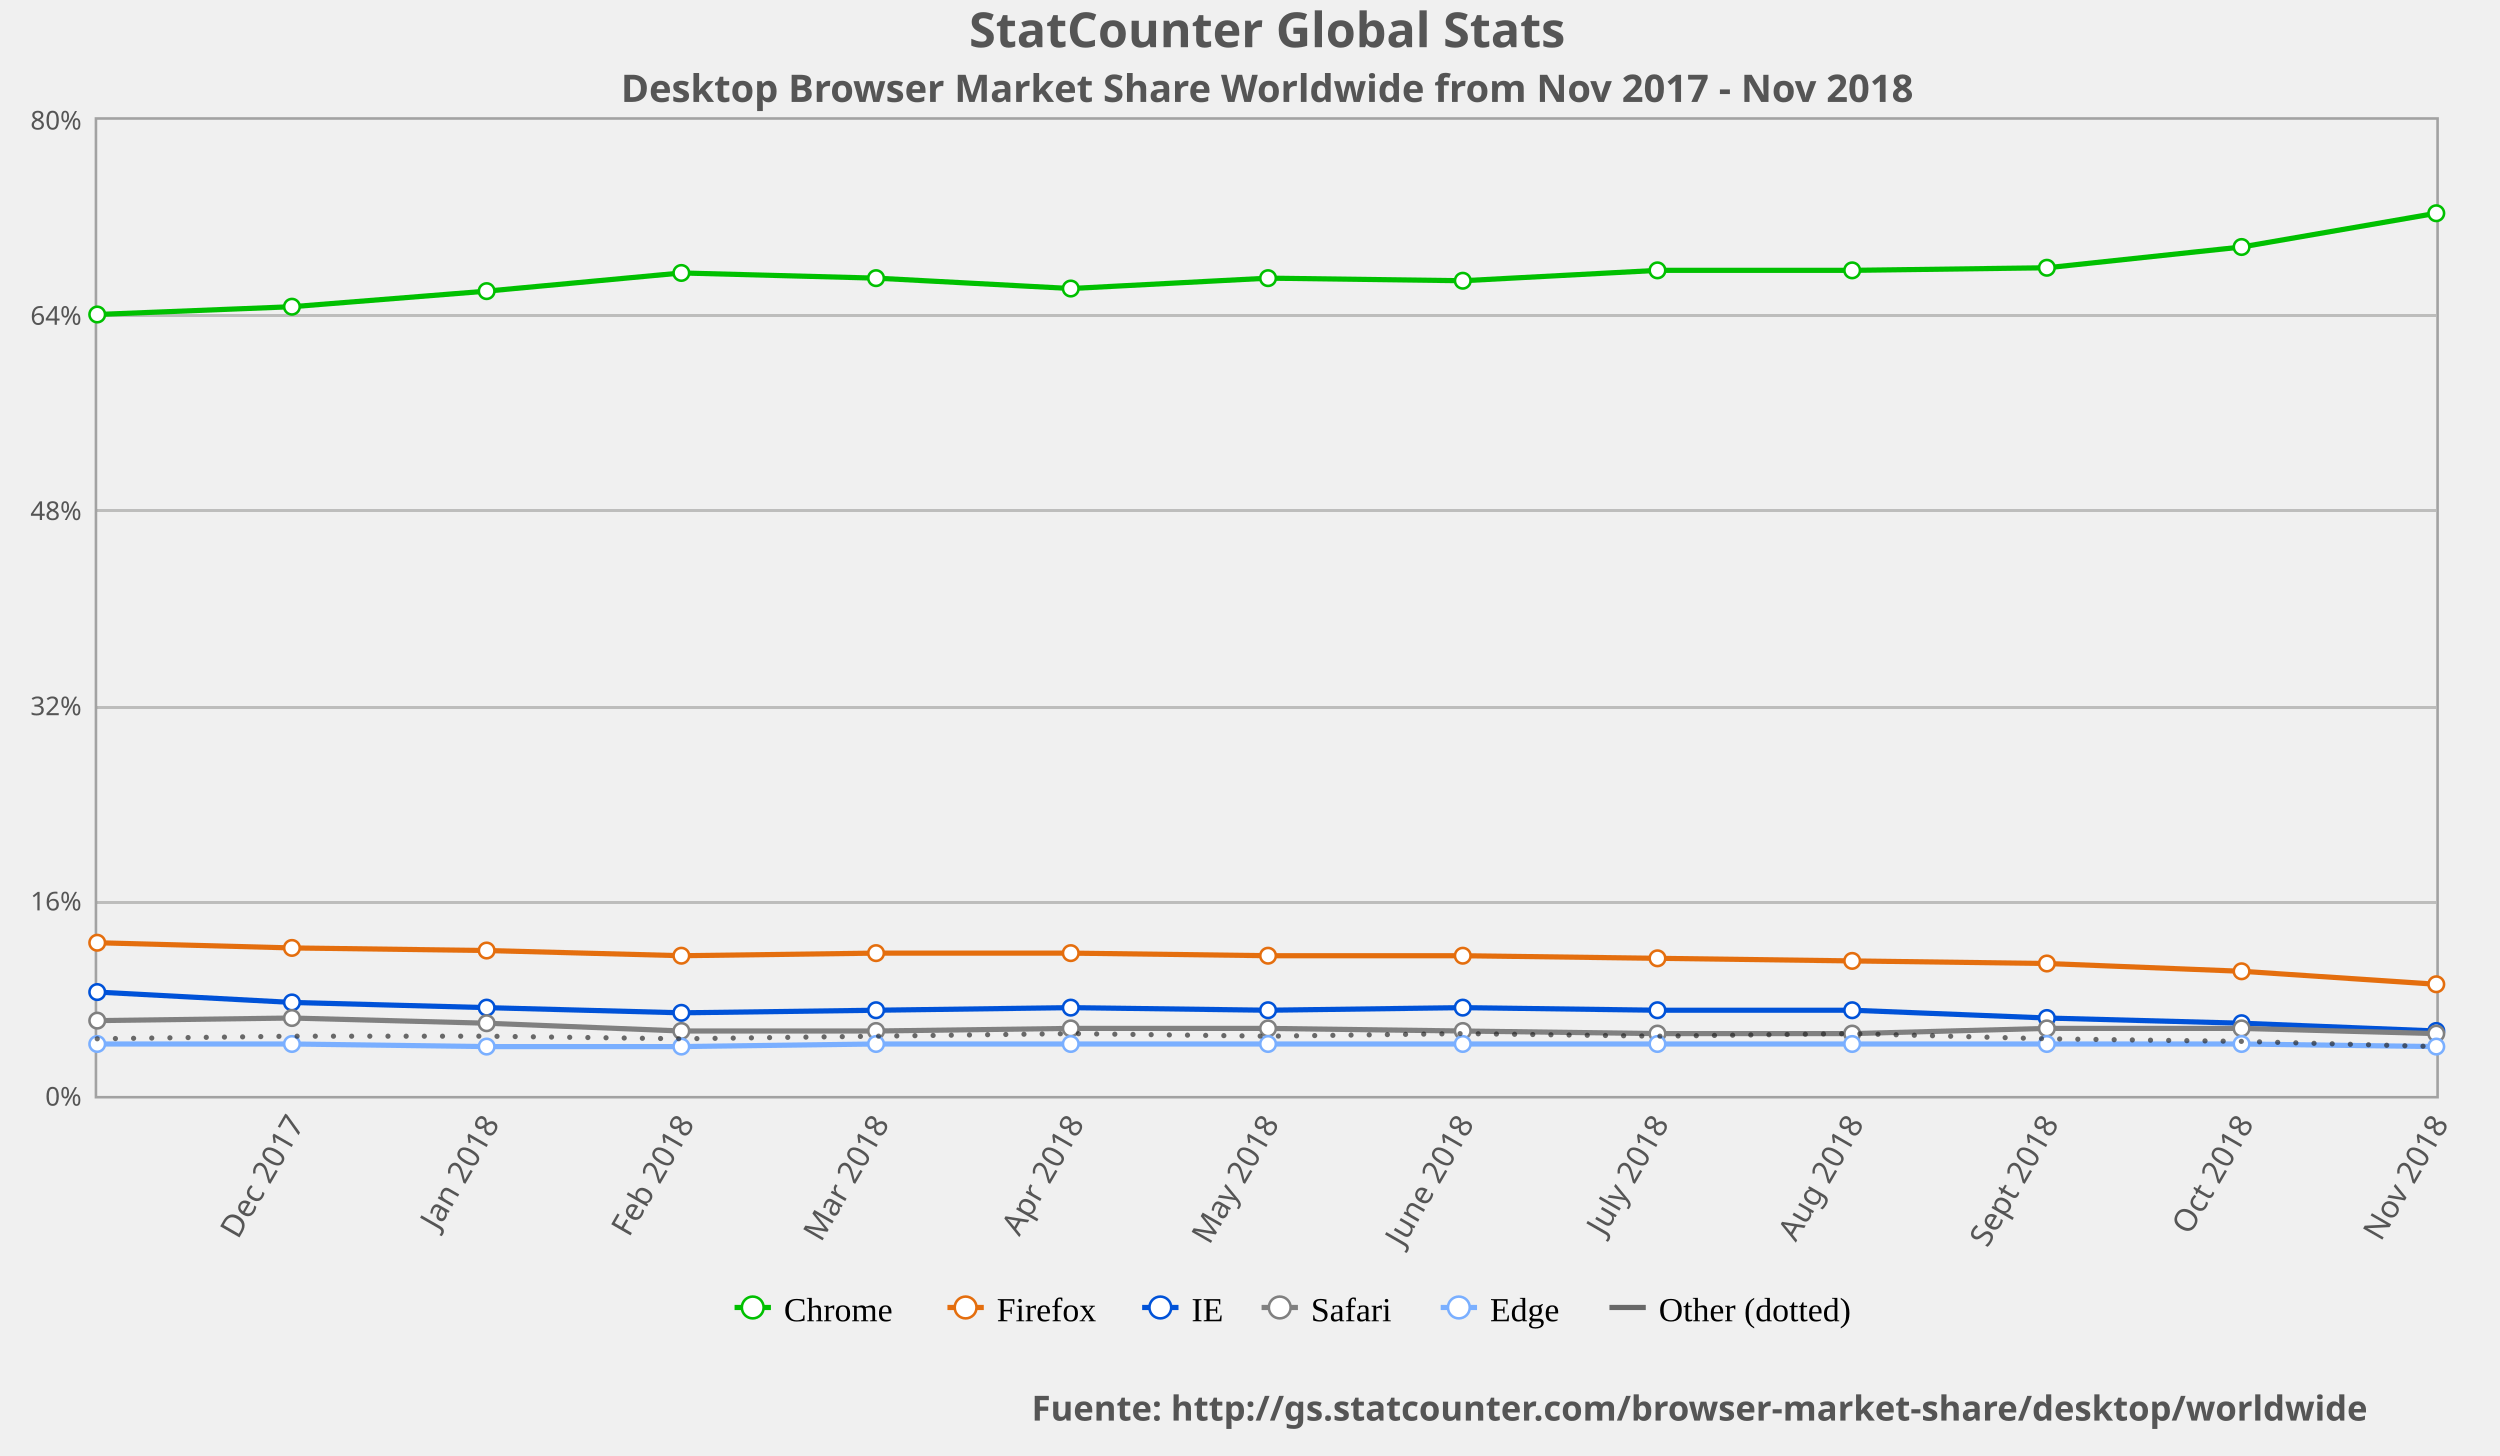
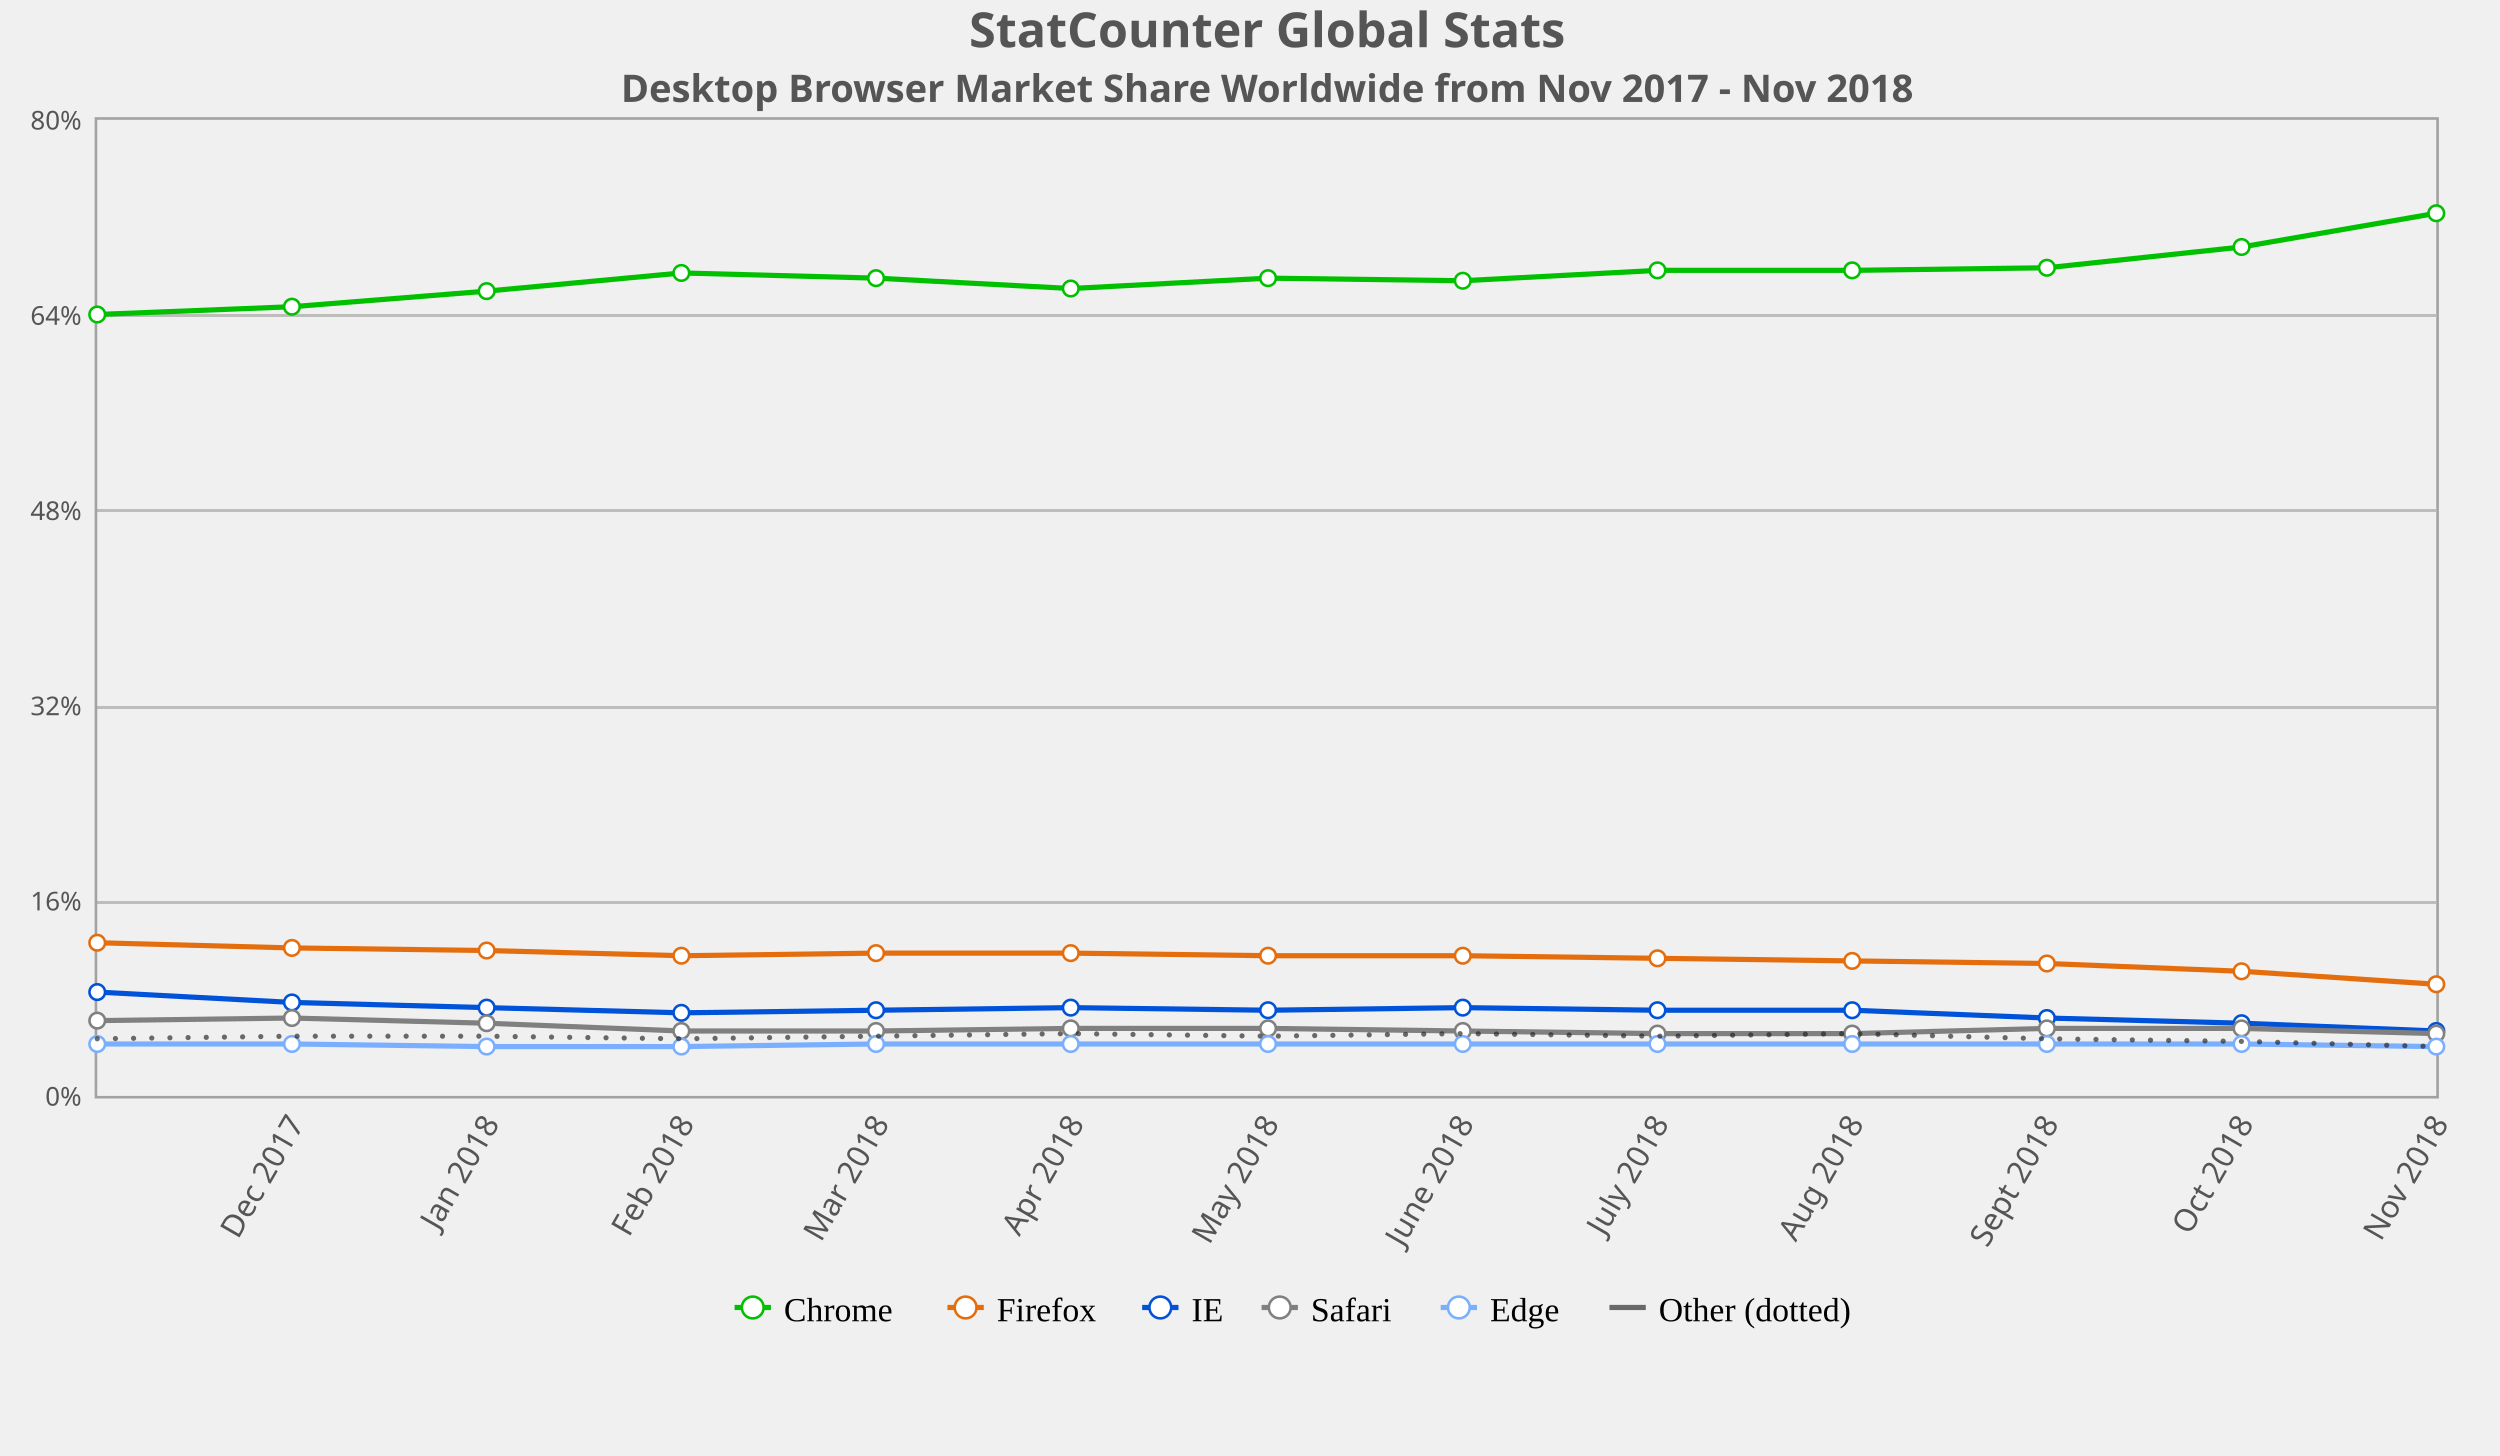
<svg xmlns="http://www.w3.org/2000/svg" style="overflow:hidden" id="raphael-paper-273" width="963" version="1.1" height="560.724">
  <defs id="defs4346">
    <clipPath id="5A9E53AF-0693-4A10-B51F-6FC122F523E7">
      <rect id="rect4343" height="500" width="963" y="0" x="0" />
    </clipPath>
  </defs>
  <rect x="7.456" y="53.268" width="963" height="500" rx="0" ry="0" style="fill:#ffffff;fill-opacity:0;stroke:none" id="rect4348" />
  <rect x="36.956" y="45.642" width="902" height="377" rx="0" ry="0" style="fill:none;stroke:#545454;stroke-width:1;stroke-linejoin:miter;stroke-opacity:0.5" id="rect4356" />
  <rect x="37.456" y="46.142" width="901" height="376" rx="0" ry="0" style="fill:#ffffff;fill-opacity:0;stroke:none;stroke-width:0" id="rect4358" />
  <path id="path4374" style="fill:none;stroke:#717170;stroke-width:1;stroke-dasharray:none;stroke-opacity:0.4;shape-rendering:crispEdges" d="M 37.456,347.642 H 938.456" />
  <path id="path4376" style="fill:none;stroke:#717170;stroke-width:1;stroke-dasharray:none;stroke-opacity:0.4;shape-rendering:crispEdges" d="M 37.456,272.642 H 938.456" />
  <path id="path4378" style="fill:none;stroke:#717170;stroke-width:1;stroke-dasharray:none;stroke-opacity:0.4;shape-rendering:crispEdges" d="M 37.456,196.642 H 938.456" />
  <path id="path4380" style="fill:none;stroke:#717170;stroke-width:1;stroke-dasharray:none;stroke-opacity:0.4;shape-rendering:crispEdges" d="M 37.456,121.642 H 938.456" />
  <text id="text4388" font-style="normal" font-weight="normal" font-size="12px" style="font-style:normal;font-weight:normal;font-size:12px;font-family:open_sanslight;text-anchor:end;fill:#555555;fill-opacity:1;stroke:none;stroke-width:1" transform="rotate(-59.99927)" y="321.025" x="-315.961" class="fusioncharts-label">
    <tspan id="tspan4386" x="-315.961" dy="-2.812" style="stroke-width:1">Dec 2017</tspan>
  </text>
  <text id="text4392" font-style="normal" font-weight="normal" font-size="12px" style="font-style:normal;font-weight:normal;font-size:12px;font-family:open_sanslight;text-anchor:end;fill:#555555;fill-opacity:1;stroke:none;stroke-width:1" transform="rotate(-59.99927)" y="386.049" x="-278.42" class="fusioncharts-label">
    <tspan id="tspan4390" x="-278.42" dy="-2.812" style="stroke-width:1">Jan 2018</tspan>
  </text>
  <text id="text4396" font-style="normal" font-weight="normal" font-size="12px" style="font-style:normal;font-weight:normal;font-size:12px;font-family:open_sanslight;text-anchor:end;fill:#555555;fill-opacity:1;stroke:none;stroke-width:1" transform="rotate(-59.99927)" y="451.074" x="-240.88" class="fusioncharts-label">
    <tspan id="tspan4394" x="-240.88" dy="-2.812" style="stroke-width:1">Feb 2018</tspan>
  </text>
  <text id="text4400" font-style="normal" font-weight="normal" font-size="12px" style="font-style:normal;font-weight:normal;font-size:12px;font-family:open_sanslight;text-anchor:end;fill:#555555;fill-opacity:1;stroke:none;stroke-width:1" transform="rotate(-59.99927)" y="516.098" x="-203.339" class="fusioncharts-label">
    <tspan id="tspan4398" x="-203.339" dy="-2.812" style="stroke-width:1">Mar 2018</tspan>
  </text>
  <text id="text4404" font-style="normal" font-weight="normal" font-size="12px" style="font-style:normal;font-weight:normal;font-size:12px;font-family:open_sanslight;text-anchor:end;fill:#555555;fill-opacity:1;stroke:none;stroke-width:1" transform="rotate(-59.99927)" y="581.123" x="-165.798" class="fusioncharts-label">
    <tspan id="tspan4402" x="-165.798" dy="-2.812" style="stroke-width:1">Apr 2018</tspan>
  </text>
  <text id="text4408" font-style="normal" font-weight="normal" font-size="12px" style="font-style:normal;font-weight:normal;font-size:12px;font-family:open_sanslight;text-anchor:end;fill:#555555;fill-opacity:1;stroke:none;stroke-width:1" transform="rotate(-59.99927)" y="646.148" x="-128.257" class="fusioncharts-label">
    <tspan id="tspan4406" x="-128.257" dy="-2.812" style="stroke-width:1">May 2018</tspan>
  </text>
  <text id="text4412" font-style="normal" font-weight="normal" font-size="12px" style="font-style:normal;font-weight:normal;font-size:12px;font-family:open_sanslight;text-anchor:end;fill:#555555;fill-opacity:1;stroke:none;stroke-width:1" transform="rotate(-59.99927)" y="711.172" x="-90.716" class="fusioncharts-label">
    <tspan id="tspan4410" x="-90.716" dy="-2.812" style="stroke-width:1">June 2018</tspan>
  </text>
  <text id="text4416" font-style="normal" font-weight="normal" font-size="12px" style="font-style:normal;font-weight:normal;font-size:12px;font-family:open_sanslight;text-anchor:end;fill:#555555;fill-opacity:1;stroke:none;stroke-width:1" transform="rotate(-59.99927)" y="776.197" x="-53.175" class="fusioncharts-label">
    <tspan id="tspan4414" x="-53.175" dy="-2.812" style="stroke-width:1">July 2018</tspan>
  </text>
  <text id="text4420" font-style="normal" font-weight="normal" font-size="12px" style="font-style:normal;font-weight:normal;font-size:12px;font-family:open_sanslight;text-anchor:end;fill:#555555;fill-opacity:1;stroke:none;stroke-width:1" transform="rotate(-59.99927)" y="841.221" x="-15.635" class="fusioncharts-label">
    <tspan id="tspan4418" x="-15.635" dy="-2.812" style="stroke-width:1">Aug 2018</tspan>
  </text>
  <text id="text4424" font-style="normal" font-weight="normal" font-size="12px" style="font-style:normal;font-weight:normal;font-size:12px;font-family:open_sanslight;text-anchor:end;fill:#555555;fill-opacity:1;stroke:none;stroke-width:1" transform="rotate(-59.99927)" y="906.246" x="21.906" class="fusioncharts-label">
    <tspan id="tspan4422" x="21.906" dy="-2.812" style="stroke-width:1">Sept 2018</tspan>
  </text>
  <text id="text4428" font-style="normal" font-weight="normal" font-size="12px" style="font-style:normal;font-weight:normal;font-size:12px;font-family:open_sanslight;text-anchor:end;fill:#555555;fill-opacity:1;stroke:none;stroke-width:1" transform="rotate(-59.99927)" y="971.27" x="59.447" class="fusioncharts-label">
    <tspan id="tspan4426" x="59.447" dy="-2.812" style="stroke-width:1">Oct 2018</tspan>
  </text>
  <text id="text4432" font-style="normal" font-weight="normal" font-size="12px" style="font-style:normal;font-weight:normal;font-size:12px;font-family:open_sanslight;text-anchor:end;fill:#555555;fill-opacity:1;stroke:none;stroke-width:1" transform="rotate(-59.99927)" y="1036.295" x="96.988" class="fusioncharts-label">
    <tspan id="tspan4430" x="96.988" dy="-2.812" style="stroke-width:1">Nov 2018</tspan>
  </text>
  <text id="text4438" font-style="undefined" font-weight="undefined" font-size="10px" style="font-size:10px;font-family:Verdana, sans;text-anchor:end;fill:#555555;stroke:none" y="422.142" x="31.456" class="fusioncharts-label">
    <tspan id="tspan4436" x="31.456" dy="3.75">0%</tspan>
  </text>
  <text id="text4442" font-style="undefined" font-weight="undefined" font-size="10px" style="font-size:10px;font-family:Verdana, sans;text-anchor:end;fill:#555555;stroke:none" y="346.942" x="31.456" class="fusioncharts-label">
    <tspan id="tspan4440" x="31.456" dy="3.753">16%</tspan>
  </text>
  <text id="text4446" font-style="undefined" font-weight="undefined" font-size="10px" style="font-size:10px;font-family:Verdana, sans;text-anchor:end;fill:#555555;stroke:none" y="271.742" x="31.456" class="fusioncharts-label">
    <tspan id="tspan4444" x="31.456" dy="3.756">32%</tspan>
  </text>
  <text id="text4450" font-style="undefined" font-weight="undefined" font-size="10px" style="font-size:10px;font-family:Verdana, sans;text-anchor:end;fill:#555555;stroke:none" y="196.542" x="31.456" class="fusioncharts-label">
    <tspan id="tspan4448" x="31.456" dy="3.759">48%</tspan>
  </text>
  <text id="text4454" font-style="undefined" font-weight="undefined" font-size="10px" style="font-size:10px;font-family:Verdana, sans;text-anchor:end;fill:#555555;stroke:none" y="121.342" x="31.456" class="fusioncharts-label">
    <tspan id="tspan4452" x="31.456" dy="3.763">64%</tspan>
  </text>
  <text id="text4458" font-style="undefined" font-weight="undefined" font-size="10px" style="font-size:10px;font-family:Verdana, sans;text-anchor:end;fill:#555555;stroke:none" y="46.142" x="31.456" class="fusioncharts-label">
    <tspan id="tspan4456" x="31.456" dy="3.75">80%</tspan>
  </text>
  <path d="m 37.456,121.142 75,-3 75,-6 75,-7 75,2 75,4 76,-4 75,1 75,-4 h 75 l 75,-1 75,-8 75,-13" style="fill:none;stroke:#00c000;stroke-width:2;stroke-linecap:round;stroke-linejoin:miter;stroke-opacity:1" id="path4478" />
  <path d="m 34.456,121.142 a 3,3 0 0 0 6,0 3,3 0 0 0 -6,0 z" style="fill:#ffffff;fill-opacity:1;stroke:#00c000;stroke-width:1;stroke-opacity:1" id="path4482" />
  <path d="m 109.456,118.142 a 3,3 0 0 0 6,0 3,3 0 0 0 -6,0 z" style="fill:#ffffff;fill-opacity:1;stroke:#00c000;stroke-width:1;stroke-opacity:1" id="path4484" />
  <path d="m 184.456,112.142 a 3,3 0 0 0 6,0 3,3 0 0 0 -6,0 z" style="fill:#ffffff;fill-opacity:1;stroke:#00c000;stroke-width:1;stroke-opacity:1" id="path4486" />
  <path d="m 259.456,105.142 a 3,3 0 0 0 6,0 3,3 0 0 0 -6,0 z" style="fill:#ffffff;fill-opacity:1;stroke:#00c000;stroke-width:1;stroke-opacity:1" id="path4488" />
  <path d="m 334.456,107.142 a 3,3 0 0 0 6,0 3,3 0 0 0 -6,0 z" style="fill:#ffffff;fill-opacity:1;stroke:#00c000;stroke-width:1;stroke-opacity:1" id="path4490" />
  <path d="m 409.456,111.142 a 3,3 0 0 0 6,0 3,3 0 0 0 -6,0 z" style="fill:#ffffff;fill-opacity:1;stroke:#00c000;stroke-width:1;stroke-opacity:1" id="path4492" />
  <path d="m 485.456,107.142 a 3,3 0 0 0 6,0 3,3 0 0 0 -6,0 z" style="fill:#ffffff;fill-opacity:1;stroke:#00c000;stroke-width:1;stroke-opacity:1" id="path4494" />
  <path d="m 560.456,108.142 a 3,3 0 0 0 6,0 3,3 0 0 0 -6,0 z" style="fill:#ffffff;fill-opacity:1;stroke:#00c000;stroke-width:1;stroke-opacity:1" id="path4496" />
  <path d="m 635.456,104.142 a 3,3 0 0 0 6,0 3,3 0 0 0 -6,0 z" style="fill:#ffffff;fill-opacity:1;stroke:#00c000;stroke-width:1;stroke-opacity:1" id="path4498" />
  <path d="m 710.456,104.142 a 3,3 0 0 0 6,0 3,3 0 0 0 -6,0 z" style="fill:#ffffff;fill-opacity:1;stroke:#00c000;stroke-width:1;stroke-opacity:1" id="path4500" />
  <path d="m 785.456,103.142 a 3,3 0 0 0 6,0 3,3 0 0 0 -6,0 z" style="fill:#ffffff;fill-opacity:1;stroke:#00c000;stroke-width:1;stroke-opacity:1" id="path4502" />
  <path d="m 860.456,95.142 a 3,3 0 0 0 6,0 3,3 0 0 0 -6,0 z" style="fill:#ffffff;fill-opacity:1;stroke:#00c000;stroke-width:1;stroke-opacity:1" id="path4504" />
  <path d="m 935.456,82.142 a 3,3 0 0 0 6,0 3,3 0 0 0 -6,0 z" style="fill:#ffffff;fill-opacity:1;stroke:#00c000;stroke-width:1;stroke-opacity:1" id="path4506" />
  <path d="m 37.456,363.142 75,2 75,1 75,2 75,-1 h 75 l 76,1 h 75 l 75,1 75,1 75,1 75,3 75,5" style="fill:none;stroke:#e46e0e;stroke-width:2;stroke-linecap:round;stroke-linejoin:miter;stroke-opacity:1" id="path4520" />
  <path d="m 34.456,363.142 a 3,3 0 0 0 6,0 3,3 0 0 0 -6,0 z" style="fill:#ffffff;fill-opacity:1;stroke:#e46e0e;stroke-width:1;stroke-opacity:1" id="path4524" />
  <path d="m 109.456,365.142 a 3,3 0 0 0 6,0 3,3 0 0 0 -6,0 z" style="fill:#ffffff;fill-opacity:1;stroke:#e46e0e;stroke-width:1;stroke-opacity:1" id="path4526" />
  <path d="m 184.456,366.142 a 3,3 0 0 0 6,0 3,3 0 0 0 -6,0 z" style="fill:#ffffff;fill-opacity:1;stroke:#e46e0e;stroke-width:1;stroke-opacity:1" id="path4528" />
  <path d="m 259.456,368.142 a 3,3 0 0 0 6,0 3,3 0 0 0 -6,0 z" style="fill:#ffffff;fill-opacity:1;stroke:#e46e0e;stroke-width:1;stroke-opacity:1" id="path4530" />
  <path d="m 334.456,367.142 a 3,3 0 0 0 6,0 3,3 0 0 0 -6,0 z" style="fill:#ffffff;fill-opacity:1;stroke:#e46e0e;stroke-width:1;stroke-opacity:1" id="path4532" />
  <path d="m 409.456,367.142 a 3,3 0 0 0 6,0 3,3 0 0 0 -6,0 z" style="fill:#ffffff;fill-opacity:1;stroke:#e46e0e;stroke-width:1;stroke-opacity:1" id="path4534" />
  <path d="m 485.456,368.142 a 3,3 0 0 0 6,0 3,3 0 0 0 -6,0 z" style="fill:#ffffff;fill-opacity:1;stroke:#e46e0e;stroke-width:1;stroke-opacity:1" id="path4536" />
  <path d="m 560.456,368.142 a 3,3 0 0 0 6,0 3,3 0 0 0 -6,0 z" style="fill:#ffffff;fill-opacity:1;stroke:#e46e0e;stroke-width:1;stroke-opacity:1" id="path4538" />
  <path d="m 635.456,369.142 a 3,3 0 0 0 6,0 3,3 0 0 0 -6,0 z" style="fill:#ffffff;fill-opacity:1;stroke:#e46e0e;stroke-width:1;stroke-opacity:1" id="path4540" />
  <path d="m 710.456,370.142 a 3,3 0 0 0 6,0 3,3 0 0 0 -6,0 z" style="fill:#ffffff;fill-opacity:1;stroke:#e46e0e;stroke-width:1;stroke-opacity:1" id="path4542" />
  <path d="m 785.456,371.142 a 3,3 0 0 0 6,0 3,3 0 0 0 -6,0 z" style="fill:#ffffff;fill-opacity:1;stroke:#e46e0e;stroke-width:1;stroke-opacity:1" id="path4544" />
  <path d="m 860.456,374.142 a 3,3 0 0 0 6,0 3,3 0 0 0 -6,0 z" style="fill:#ffffff;fill-opacity:1;stroke:#e46e0e;stroke-width:1;stroke-opacity:1" id="path4546" />
  <path d="m 935.456,379.142 a 3,3 0 0 0 6,0 3,3 0 0 0 -6,0 z" style="fill:#ffffff;fill-opacity:1;stroke:#e46e0e;stroke-width:1;stroke-opacity:1" id="path4548" />
  <path d="m 37.456,382.142 75,4 75,2 75,2 75,-1 75,-1 76,1 75,-1 75,1 h 75 l 75,3 75,2 75,3" style="fill:none;stroke:#0052d8;stroke-width:2;stroke-linecap:round;stroke-linejoin:miter;stroke-opacity:1" id="path4562" />
  <path d="m 34.456,382.142 a 3,3 0 0 0 6,0 3,3 0 0 0 -6,0 z" style="fill:#ffffff;fill-opacity:1;stroke:#0052d8;stroke-width:1;stroke-opacity:1" id="path4566" />
  <path d="m 109.456,386.142 a 3,3 0 0 0 6,0 3,3 0 0 0 -6,0 z" style="fill:#ffffff;fill-opacity:1;stroke:#0052d8;stroke-width:1;stroke-opacity:1" id="path4568" />
  <path d="m 184.456,388.142 a 3,3 0 0 0 6,0 3,3 0 0 0 -6,0 z" style="fill:#ffffff;fill-opacity:1;stroke:#0052d8;stroke-width:1;stroke-opacity:1" id="path4570" />
  <path d="m 259.456,390.142 a 3,3 0 0 0 6,0 3,3 0 0 0 -6,0 z" style="fill:#ffffff;fill-opacity:1;stroke:#0052d8;stroke-width:1;stroke-opacity:1" id="path4572" />
  <path d="m 334.456,389.142 a 3,3 0 0 0 6,0 3,3 0 0 0 -6,0 z" style="fill:#ffffff;fill-opacity:1;stroke:#0052d8;stroke-width:1;stroke-opacity:1" id="path4574" />
  <path d="m 409.456,388.142 a 3,3 0 0 0 6,0 3,3 0 0 0 -6,0 z" style="fill:#ffffff;fill-opacity:1;stroke:#0052d8;stroke-width:1;stroke-opacity:1" id="path4576" />
  <path d="m 485.456,389.142 a 3,3 0 0 0 6,0 3,3 0 0 0 -6,0 z" style="fill:#ffffff;fill-opacity:1;stroke:#0052d8;stroke-width:1;stroke-opacity:1" id="path4578" />
  <path d="m 560.456,388.142 a 3,3 0 0 0 6,0 3,3 0 0 0 -6,0 z" style="fill:#ffffff;fill-opacity:1;stroke:#0052d8;stroke-width:1;stroke-opacity:1" id="path4580" />
  <path d="m 635.456,389.142 a 3,3 0 0 0 6,0 3,3 0 0 0 -6,0 z" style="fill:#ffffff;fill-opacity:1;stroke:#0052d8;stroke-width:1;stroke-opacity:1" id="path4582" />
  <path d="m 710.456,389.142 a 3,3 0 0 0 6,0 3,3 0 0 0 -6,0 z" style="fill:#ffffff;fill-opacity:1;stroke:#0052d8;stroke-width:1;stroke-opacity:1" id="path4584" />
  <path d="m 785.456,392.142 a 3,3 0 0 0 6,0 3,3 0 0 0 -6,0 z" style="fill:#ffffff;fill-opacity:1;stroke:#0052d8;stroke-width:1;stroke-opacity:1" id="path4586" />
  <path d="m 860.456,394.142 a 3,3 0 0 0 6,0 3,3 0 0 0 -6,0 z" style="fill:#ffffff;fill-opacity:1;stroke:#0052d8;stroke-width:1;stroke-opacity:1" id="path4588" />
  <path d="m 935.456,397.142 a 3,3 0 0 0 6,0 3,3 0 0 0 -6,0 z" style="fill:#ffffff;fill-opacity:1;stroke:#0052d8;stroke-width:1;stroke-opacity:1" id="path4590" />
  <path d="m 37.456,393.142 75,-1 75,2 75,3 h 75 l 75,-1 h 76 l 75,1 75,1 h 75 l 75,-2 h 75 l 75,2" style="fill:none;stroke:#808080;stroke-width:2;stroke-linecap:round;stroke-linejoin:miter;stroke-opacity:1" id="path4604" />
  <path d="m 34.456,393.142 a 3,3 0 0 0 6,0 3,3 0 0 0 -6,0 z" style="fill:#ffffff;fill-opacity:1;stroke:#808080;stroke-width:1;stroke-opacity:1" id="path4608" />
  <path d="m 109.456,392.142 a 3,3 0 0 0 6,0 3,3 0 0 0 -6,0 z" style="fill:#ffffff;fill-opacity:1;stroke:#808080;stroke-width:1;stroke-opacity:1" id="path4610" />
  <path d="m 184.456,394.142 a 3,3 0 0 0 6,0 3,3 0 0 0 -6,0 z" style="fill:#ffffff;fill-opacity:1;stroke:#808080;stroke-width:1;stroke-opacity:1" id="path4612" />
  <path d="m 259.456,397.142 a 3,3 0 0 0 6,0 3,3 0 0 0 -6,0 z" style="fill:#ffffff;fill-opacity:1;stroke:#808080;stroke-width:1;stroke-opacity:1" id="path4614" />
  <path d="m 334.456,397.142 a 3,3 0 0 0 6,0 3,3 0 0 0 -6,0 z" style="fill:#ffffff;fill-opacity:1;stroke:#808080;stroke-width:1;stroke-opacity:1" id="path4616" />
  <path d="m 409.456,396.142 a 3,3 0 0 0 6,0 3,3 0 0 0 -6,0 z" style="fill:#ffffff;fill-opacity:1;stroke:#808080;stroke-width:1;stroke-opacity:1" id="path4618" />
  <path d="m 485.456,396.142 a 3,3 0 0 0 6,0 3,3 0 0 0 -6,0 z" style="fill:#ffffff;fill-opacity:1;stroke:#808080;stroke-width:1;stroke-opacity:1" id="path4620" />
  <path d="m 560.456,397.142 a 3,3 0 0 0 6,0 3,3 0 0 0 -6,0 z" style="fill:#ffffff;fill-opacity:1;stroke:#808080;stroke-width:1;stroke-opacity:1" id="path4622" />
  <path d="m 635.456,398.142 a 3,3 0 0 0 6,0 3,3 0 0 0 -6,0 z" style="fill:#ffffff;fill-opacity:1;stroke:#808080;stroke-width:1;stroke-opacity:1" id="path4624" />
  <path d="m 710.456,398.142 a 3,3 0 0 0 6,0 3,3 0 0 0 -6,0 z" style="fill:#ffffff;fill-opacity:1;stroke:#808080;stroke-width:1;stroke-opacity:1" id="path4626" />
  <path d="m 785.456,396.142 a 3,3 0 0 0 6,0 3,3 0 0 0 -6,0 z" style="fill:#ffffff;fill-opacity:1;stroke:#808080;stroke-width:1;stroke-opacity:1" id="path4628" />
  <path d="m 860.456,396.142 a 3,3 0 0 0 6,0 3,3 0 0 0 -6,0 z" style="fill:#ffffff;fill-opacity:1;stroke:#808080;stroke-width:1;stroke-opacity:1" id="path4630" />
  <path d="m 935.456,398.142 a 3,3 0 0 0 6,0 3,3 0 0 0 -6,0 z" style="fill:#ffffff;fill-opacity:1;stroke:#808080;stroke-width:1;stroke-opacity:1" id="path4632" />
  <path d="m 37.456,402.142 h 75 l 75,1 h 75 l 75,-1 h 75 76 75 75 75 75 75 l 75,1" style="fill:none;stroke:#7aafff;stroke-width:2;stroke-linecap:round;stroke-linejoin:miter;stroke-opacity:1" id="path4646" />
  <path d="m 34.456,402.142 a 3,3 0 0 0 6,0 3,3 0 0 0 -6,0 z" style="fill:#ffffff;fill-opacity:1;stroke:#7aafff;stroke-width:1;stroke-opacity:1" id="path4650" />
  <path d="m 109.456,402.142 a 3,3 0 0 0 6,0 3,3 0 0 0 -6,0 z" style="fill:#ffffff;fill-opacity:1;stroke:#7aafff;stroke-width:1;stroke-opacity:1" id="path4652" />
  <path d="m 184.456,403.142 a 3,3 0 0 0 6,0 3,3 0 0 0 -6,0 z" style="fill:#ffffff;fill-opacity:1;stroke:#7aafff;stroke-width:1;stroke-opacity:1" id="path4654" />
  <path d="m 259.456,403.142 a 3,3 0 0 0 6,0 3,3 0 0 0 -6,0 z" style="fill:#ffffff;fill-opacity:1;stroke:#7aafff;stroke-width:1;stroke-opacity:1" id="path4656" />
  <path d="m 334.456,402.142 a 3,3 0 0 0 6,0 3,3 0 0 0 -6,0 z" style="fill:#ffffff;fill-opacity:1;stroke:#7aafff;stroke-width:1;stroke-opacity:1" id="path4658" />
  <path d="m 409.456,402.142 a 3,3 0 0 0 6,0 3,3 0 0 0 -6,0 z" style="fill:#ffffff;fill-opacity:1;stroke:#7aafff;stroke-width:1;stroke-opacity:1" id="path4660" />
  <path d="m 485.456,402.142 a 3,3 0 0 0 6,0 3,3 0 0 0 -6,0 z" style="fill:#ffffff;fill-opacity:1;stroke:#7aafff;stroke-width:1;stroke-opacity:1" id="path4662" />
  <path d="m 560.456,402.142 a 3,3 0 0 0 6,0 3,3 0 0 0 -6,0 z" style="fill:#ffffff;fill-opacity:1;stroke:#7aafff;stroke-width:1;stroke-opacity:1" id="path4664" />
  <path d="m 635.456,402.142 a 3,3 0 0 0 6,0 3,3 0 0 0 -6,0 z" style="fill:#ffffff;fill-opacity:1;stroke:#7aafff;stroke-width:1;stroke-opacity:1" id="path4666" />
  <path d="m 710.456,402.142 a 3,3 0 0 0 6,0 3,3 0 0 0 -6,0 z" style="fill:#ffffff;fill-opacity:1;stroke:#7aafff;stroke-width:1;stroke-opacity:1" id="path4668" />
  <path d="m 785.456,402.142 a 3,3 0 0 0 6,0 3,3 0 0 0 -6,0 z" style="fill:#ffffff;fill-opacity:1;stroke:#7aafff;stroke-width:1;stroke-opacity:1" id="path4670" />
  <path d="m 860.456,402.142 a 3,3 0 0 0 6,0 3,3 0 0 0 -6,0 z" style="fill:#ffffff;fill-opacity:1;stroke:#7aafff;stroke-width:1;stroke-opacity:1" id="path4672" />
  <path d="m 935.456,403.142 a 3,3 0 0 0 6,0 3,3 0 0 0 -6,0 z" style="fill:#ffffff;fill-opacity:1;stroke:#7aafff;stroke-width:1;stroke-opacity:1" id="path4674" />
  <path d="m 37.456,400.142 75,-1 h 75 l 75,1 75,-1 75,-1 76,1 75,-1 75,1 75,-1 75,2 75,1 75,2" style="fill:none;stroke:#202020;stroke-width:2;stroke-linecap:round;stroke-linejoin:miter;stroke-dasharray:0, 7;stroke-opacity:0.65" id="path4688" />
  <g transform="translate(5e-7,60.72409)" id="g4716" class="raphael-group-285-axistop">
    <g id="g4698" class="raphael-group-286-x-axis-bands" />
    <g id="g4700" class="raphael-group-292-y-axis-bands" />
    <g id="g4702" class="raphael-group-298-y-axis-bands" />
    <g id="g4704" class="raphael-group-288-x-axis-lines" />
    <g id="g4706" class="raphael-group-294-y-axis-lines" />
    <g id="g4708" class="raphael-group-300-y-axis-lines" />
    <g id="g4710" class="fusioncharts-xaxis-0-gridlabels" />
    <g id="g4712" class="fusioncharts-yaxis-0-gridlabels" />
    <g id="g4714" class="fusioncharts-yaxis-1-gridlabels" />
  </g>
  <g transform="translate(5e-7,60.72409)" id="g4718" class="fusioncharts-datalabels" />
  <g id="g829">
    <text id="text4724" style="font-size:13px;text-anchor:start;fill:#000000;stroke:none" font-size="13px" y="496.142" x="301.956" class="fusioncharts-legenditem">
      <tspan id="tspan4722" x="301.956" dy="12.797">Chrome</tspan>
    </text>
    <path id="path4726" style="fill:none;stroke:#00c000;stroke-width:2;stroke-opacity:1" d="m 282.956,503.642 h 14" />
    <circle id="circle4728" style="fill:#ffffff;fill-opacity:1;stroke:#00c000;stroke-width:1" r="4.2" cy="503.642" cx="289.956" />
  </g>
  <g id="g835">
    <text id="text4734" style="font-size:13px;text-anchor:start;fill:#000000;stroke:none" font-size="13px" y="496.142" x="383.956" class="fusioncharts-legenditem">
      <tspan id="tspan4732" x="383.956" dy="12.797">Firefox</tspan>
    </text>
    <path id="path4736" style="fill:none;stroke:#e46e0e;stroke-width:2;stroke-opacity:1" d="m 364.956,503.642 h 14" />
    <circle id="circle4738" style="fill:#ffffff;fill-opacity:1;stroke:#e46e0e;stroke-width:1" r="4.2" cy="503.642" cx="371.956" />
  </g>
  <g id="g841">
    <text id="text4744" style="font-size:13px;text-anchor:start;fill:#000000;stroke:none" font-size="13px" y="496.142" x="458.956" class="fusioncharts-legenditem">
      <tspan id="tspan4742" x="458.956" dy="12.797">IE</tspan>
    </text>
    <path id="path4746" style="fill:none;stroke:#0052d8;stroke-width:2;stroke-opacity:1" d="m 439.956,503.642 h 14" />
    <circle id="circle4748" style="fill:#ffffff;fill-opacity:1;stroke:#0052d8;stroke-width:1" r="4.2" cy="503.642" cx="446.956" />
  </g>
  <g id="g847">
    <text id="text4754" style="font-size:13px;text-anchor:start;fill:#000000;stroke:none" font-size="13px" y="496.142" x="504.956" class="fusioncharts-legenditem">
      <tspan id="tspan4752" x="504.956" dy="12.797">Safari</tspan>
    </text>
    <path id="path4756" style="fill:none;stroke:#808080;stroke-width:2;stroke-opacity:1" d="m 485.956,503.642 h 14" />
    <circle id="circle4758" style="fill:#ffffff;fill-opacity:1;stroke:#808080;stroke-width:1" r="4.2" cy="503.642" cx="492.956" />
  </g>
  <g id="g853">
    <text id="text4764" style="font-size:13px;text-anchor:start;fill:#000000;stroke:none" font-size="13px" y="496.142" x="573.956" class="fusioncharts-legenditem">
      <tspan id="tspan4762" x="573.956" dy="12.797">Edge</tspan>
    </text>
    <path id="path4766" style="fill:none;stroke:#7aafff;stroke-width:2;stroke-opacity:1" d="m 554.956,503.642 h 14" />
    <circle id="circle4768" style="fill:#ffffff;fill-opacity:1;stroke:#7aafff;stroke-width:1" r="4.2" cy="503.642" cx="561.956" />
  </g>
  <g id="g858">
    <text id="text4774" style="font-size:13px;text-anchor:start;fill:#000000;stroke:none" font-size="13px" y="496.142" x="638.956" class="fusioncharts-legenditem">
      <tspan id="tspan4772" x="638.956" dy="12.797">Other (dotted)</tspan>
    </text>
    <path id="path4776" style="fill:none;stroke:#202020;stroke-width:2;stroke-opacity:0.65" d="m 619.956,503.642 h 14" />
  </g>
  <text class="fusioncharts-caption" x="488.1" y="43.18" style="font-weight:bold;font-size:18.667px;font-family:Verdana, sans;text-anchor:middle;fill:#555555;stroke:none;-inkscape-font-specification:'Verdana, sans, Bold';font-style:normal;font-stretch:normal;font-variant:normal;text-align:center;writing-mode:lr;font-variant-ligatures:normal;font-variant-caps:normal;font-variant-numeric:normal;font-feature-settings:normal;" font-size="14px" font-weight="bold" id="text4784">
    <tspan style="-inkscape-font-specification:'Verdana, sans, Bold';font-family:Verdana, sans;font-weight:bold;font-style:normal;font-stretch:normal;font-variant:normal;font-size:18.667px;text-anchor:middle;text-align:center;writing-mode:lr;font-variant-ligatures:normal;font-variant-caps:normal;font-variant-numeric:normal;font-feature-settings:normal;" x="488.1" id="tspan4782" dy="-25">StatCounter Global Stats</tspan>
  </text>
  <text class="fusioncharts-subcaption" x="488.1" y="46.268" style="font-style:normal;font-variant:normal;font-weight:bold;font-stretch:normal;font-size:14.667px;font-family:Verdana, sans;-inkscape-font-specification:'Verdana, sans, Bold';font-variant-ligatures:normal;font-variant-caps:normal;font-variant-numeric:normal;font-feature-settings:normal;text-align:center;writing-mode:lr-tb;text-anchor:middle;fill:#555555;stroke:none" font-size="11px" font-weight="bold" id="text4788">
    <tspan style="font-style:normal;font-variant:normal;font-weight:bold;font-stretch:normal;font-size:14.667px;font-family:Verdana, sans;-inkscape-font-specification:'Verdana, sans, Bold';font-variant-ligatures:normal;font-variant-caps:normal;font-variant-numeric:normal;font-feature-settings:normal;text-align:center;writing-mode:lr-tb;text-anchor:middle" dy="-7" x="488.1" id="tspan4786">Desktop Browser Market Share Worldwide from Nov 2017 - Nov 2018</tspan>
  </text>
  <circle cx="37.456" cy="121.142" r="7.5" style="fill:#c0c0c0;fill-opacity:0;stroke:#c0c0c0;stroke-width:1;stroke-opacity:0" id="circle4792" />
  <circle cx="112.456" cy="118.142" r="7.5" style="fill:#c0c0c0;fill-opacity:0;stroke:#c0c0c0;stroke-width:1;stroke-opacity:0" id="circle4794" />
  <circle cx="187.456" cy="112.142" r="7.5" style="fill:#c0c0c0;fill-opacity:0;stroke:#c0c0c0;stroke-width:1;stroke-opacity:0" id="circle4796" />
  <circle cx="262.456" cy="105.142" r="7.5" style="fill:#c0c0c0;fill-opacity:0;stroke:#c0c0c0;stroke-width:1;stroke-opacity:0" id="circle4798" />
  <circle cx="337.456" cy="107.142" r="7.5" style="fill:#c0c0c0;fill-opacity:0;stroke:#c0c0c0;stroke-width:1;stroke-opacity:0" id="circle4800" />
  <circle cx="412.456" cy="111.142" r="7.5" style="fill:#c0c0c0;fill-opacity:0;stroke:#c0c0c0;stroke-width:1;stroke-opacity:0" id="circle4802" />
  <circle cx="488.456" cy="107.142" r="7.5" style="fill:#c0c0c0;fill-opacity:0;stroke:#c0c0c0;stroke-width:1;stroke-opacity:0" id="circle4804" />
  <circle cx="563.456" cy="108.142" r="7.5" style="fill:#c0c0c0;fill-opacity:0;stroke:#c0c0c0;stroke-width:1;stroke-opacity:0" id="circle4806" />
  <circle cx="638.456" cy="104.142" r="7.5" style="fill:#c0c0c0;fill-opacity:0;stroke:#c0c0c0;stroke-width:1;stroke-opacity:0" id="circle4808" />
  <circle cx="713.456" cy="104.142" r="7.5" style="fill:#c0c0c0;fill-opacity:0;stroke:#c0c0c0;stroke-width:1;stroke-opacity:0" id="circle4810" />
  <circle cx="788.456" cy="103.142" r="7.5" style="fill:#c0c0c0;fill-opacity:0;stroke:#c0c0c0;stroke-width:1;stroke-opacity:0" id="circle4812" />
  <circle cx="863.456" cy="95.142" r="7.5" style="fill:#c0c0c0;fill-opacity:0;stroke:#c0c0c0;stroke-width:1;stroke-opacity:0" id="circle4814" />
  <circle cx="938.456" cy="82.142" r="7.5" style="fill:#c0c0c0;fill-opacity:0;stroke:#c0c0c0;stroke-width:1;stroke-opacity:0" id="circle4816" />
  <circle cx="37.456" cy="363.142" r="7.5" style="fill:#c0c0c0;fill-opacity:0;stroke:#c0c0c0;stroke-width:1;stroke-opacity:0" id="circle4818" />
  <circle cx="112.456" cy="365.142" r="7.5" style="fill:#c0c0c0;fill-opacity:0;stroke:#c0c0c0;stroke-width:1;stroke-opacity:0" id="circle4820" />
  <circle cx="187.456" cy="366.142" r="7.5" style="fill:#c0c0c0;fill-opacity:0;stroke:#c0c0c0;stroke-width:1;stroke-opacity:0" id="circle4822" />
  <circle cx="262.456" cy="368.142" r="7.5" style="fill:#c0c0c0;fill-opacity:0;stroke:#c0c0c0;stroke-width:1;stroke-opacity:0" id="circle4824" />
  <circle cx="337.456" cy="367.142" r="7.5" style="fill:#c0c0c0;fill-opacity:0;stroke:#c0c0c0;stroke-width:1;stroke-opacity:0" id="circle4826" />
  <circle cx="412.456" cy="367.142" r="7.5" style="fill:#c0c0c0;fill-opacity:0;stroke:#c0c0c0;stroke-width:1;stroke-opacity:0" id="circle4828" />
  <circle cx="488.456" cy="368.142" r="7.5" style="fill:#c0c0c0;fill-opacity:0;stroke:#c0c0c0;stroke-width:1;stroke-opacity:0" id="circle4830" />
  <circle cx="563.456" cy="368.142" r="7.5" style="fill:#c0c0c0;fill-opacity:0;stroke:#c0c0c0;stroke-width:1;stroke-opacity:0" id="circle4832" />
  <circle cx="638.456" cy="369.142" r="7.5" style="fill:#c0c0c0;fill-opacity:0;stroke:#c0c0c0;stroke-width:1;stroke-opacity:0" id="circle4834" />
  <circle cx="713.456" cy="370.142" r="7.5" style="fill:#c0c0c0;fill-opacity:0;stroke:#c0c0c0;stroke-width:1;stroke-opacity:0" id="circle4836" />
  <circle cx="788.456" cy="371.142" r="7.5" style="fill:#c0c0c0;fill-opacity:0;stroke:#c0c0c0;stroke-width:1;stroke-opacity:0" id="circle4838" />
  <circle cx="863.456" cy="374.142" r="7.5" style="fill:#c0c0c0;fill-opacity:0;stroke:#c0c0c0;stroke-width:1;stroke-opacity:0" id="circle4840" />
  <circle cx="938.456" cy="379.142" r="7.5" style="fill:#c0c0c0;fill-opacity:0;stroke:#c0c0c0;stroke-width:1;stroke-opacity:0" id="circle4842" />
  <circle cx="37.456" cy="382.142" r="7.5" style="fill:#c0c0c0;fill-opacity:0;stroke:#c0c0c0;stroke-width:1;stroke-opacity:0" id="circle4844" />
  <circle cx="112.456" cy="386.142" r="7.5" style="fill:#c0c0c0;fill-opacity:0;stroke:#c0c0c0;stroke-width:1;stroke-opacity:0" id="circle4846" />
  <circle cx="187.456" cy="388.142" r="7.5" style="fill:#c0c0c0;fill-opacity:0;stroke:#c0c0c0;stroke-width:1;stroke-opacity:0" id="circle4848" />
  <circle cx="262.456" cy="390.142" r="7.5" style="fill:#c0c0c0;fill-opacity:0;stroke:#c0c0c0;stroke-width:1;stroke-opacity:0" id="circle4850" />
  <circle cx="337.456" cy="389.142" r="7.5" style="fill:#c0c0c0;fill-opacity:0;stroke:#c0c0c0;stroke-width:1;stroke-opacity:0" id="circle4852" />
  <circle cx="412.456" cy="388.142" r="7.5" style="fill:#c0c0c0;fill-opacity:0;stroke:#c0c0c0;stroke-width:1;stroke-opacity:0" id="circle4854" />
  <circle cx="488.456" cy="389.142" r="7.5" style="fill:#c0c0c0;fill-opacity:0;stroke:#c0c0c0;stroke-width:1;stroke-opacity:0" id="circle4856" />
  <circle cx="563.456" cy="388.142" r="7.5" style="fill:#c0c0c0;fill-opacity:0;stroke:#c0c0c0;stroke-width:1;stroke-opacity:0" id="circle4858" />
  <circle cx="638.456" cy="389.142" r="7.5" style="fill:#c0c0c0;fill-opacity:0;stroke:#c0c0c0;stroke-width:1;stroke-opacity:0" id="circle4860" />
  <circle cx="713.456" cy="389.142" r="7.5" style="fill:#c0c0c0;fill-opacity:0;stroke:#c0c0c0;stroke-width:1;stroke-opacity:0" id="circle4862" />
  <circle cx="788.456" cy="392.142" r="7.5" style="fill:#c0c0c0;fill-opacity:0;stroke:#c0c0c0;stroke-width:1;stroke-opacity:0" id="circle4864" />
  <circle cx="863.456" cy="394.142" r="7.5" style="fill:#c0c0c0;fill-opacity:0;stroke:#c0c0c0;stroke-width:1;stroke-opacity:0" id="circle4866" />
  <circle cx="938.456" cy="397.142" r="7.5" style="fill:#c0c0c0;fill-opacity:0;stroke:#c0c0c0;stroke-width:1;stroke-opacity:0" id="circle4868" />
  <circle cx="37.456" cy="393.142" r="7.5" style="fill:#c0c0c0;fill-opacity:0;stroke:#c0c0c0;stroke-width:1;stroke-opacity:0" id="circle4870" />
  <circle cx="112.456" cy="392.142" r="7.5" style="fill:#c0c0c0;fill-opacity:0;stroke:#c0c0c0;stroke-width:1;stroke-opacity:0" id="circle4872" />
  <circle cx="187.456" cy="394.142" r="7.5" style="fill:#c0c0c0;fill-opacity:0;stroke:#c0c0c0;stroke-width:1;stroke-opacity:0" id="circle4874" />
  <circle cx="262.456" cy="397.142" r="7.5" style="fill:#c0c0c0;fill-opacity:0;stroke:#c0c0c0;stroke-width:1;stroke-opacity:0" id="circle4876" />
  <circle cx="337.456" cy="397.142" r="7.5" style="fill:#c0c0c0;fill-opacity:0;stroke:#c0c0c0;stroke-width:1;stroke-opacity:0" id="circle4878" />
  <circle cx="412.456" cy="396.142" r="7.5" style="fill:#c0c0c0;fill-opacity:0;stroke:#c0c0c0;stroke-width:1;stroke-opacity:0" id="circle4880" />
  <circle cx="488.456" cy="396.142" r="7.5" style="fill:#c0c0c0;fill-opacity:0;stroke:#c0c0c0;stroke-width:1;stroke-opacity:0" id="circle4882" />
  <circle cx="563.456" cy="397.142" r="7.5" style="fill:#c0c0c0;fill-opacity:0;stroke:#c0c0c0;stroke-width:1;stroke-opacity:0" id="circle4884" />
  <circle cx="638.456" cy="398.142" r="7.5" style="fill:#c0c0c0;fill-opacity:0;stroke:#c0c0c0;stroke-width:1;stroke-opacity:0" id="circle4886" />
  <circle cx="713.456" cy="398.142" r="7.5" style="fill:#c0c0c0;fill-opacity:0;stroke:#c0c0c0;stroke-width:1;stroke-opacity:0" id="circle4888" />
  <circle cx="788.456" cy="396.142" r="7.5" style="fill:#c0c0c0;fill-opacity:0;stroke:#c0c0c0;stroke-width:1;stroke-opacity:0" id="circle4890" />
  <circle cx="863.456" cy="396.142" r="7.5" style="fill:#c0c0c0;fill-opacity:0;stroke:#c0c0c0;stroke-width:1;stroke-opacity:0" id="circle4892" />
  <circle cx="938.456" cy="398.142" r="7.5" style="fill:#c0c0c0;fill-opacity:0;stroke:#c0c0c0;stroke-width:1;stroke-opacity:0" id="circle4894" />
  <circle cx="37.456" cy="402.142" r="7.5" style="fill:#c0c0c0;fill-opacity:0;stroke:#c0c0c0;stroke-width:1;stroke-opacity:0" id="circle4896" />
  <circle cx="112.456" cy="402.142" r="7.5" style="fill:#c0c0c0;fill-opacity:0;stroke:#c0c0c0;stroke-width:1;stroke-opacity:0" id="circle4898" />
  <circle cx="187.456" cy="403.142" r="7.5" style="fill:#c0c0c0;fill-opacity:0;stroke:#c0c0c0;stroke-width:1;stroke-opacity:0" id="circle4900" />
  <circle cx="262.456" cy="403.142" r="7.5" style="fill:#c0c0c0;fill-opacity:0;stroke:#c0c0c0;stroke-width:1;stroke-opacity:0" id="circle4902" />
  <circle cx="337.456" cy="402.142" r="7.5" style="fill:#c0c0c0;fill-opacity:0;stroke:#c0c0c0;stroke-width:1;stroke-opacity:0" id="circle4904" />
  <circle cx="412.456" cy="402.142" r="7.5" style="fill:#c0c0c0;fill-opacity:0;stroke:#c0c0c0;stroke-width:1;stroke-opacity:0" id="circle4906" />
  <circle cx="488.456" cy="402.142" r="7.5" style="fill:#c0c0c0;fill-opacity:0;stroke:#c0c0c0;stroke-width:1;stroke-opacity:0" id="circle4908" />
  <circle cx="563.456" cy="402.142" r="7.5" style="fill:#c0c0c0;fill-opacity:0;stroke:#c0c0c0;stroke-width:1;stroke-opacity:0" id="circle4910" />
  <circle cx="638.456" cy="402.142" r="7.5" style="fill:#c0c0c0;fill-opacity:0;stroke:#c0c0c0;stroke-width:1;stroke-opacity:0" id="circle4912" />
  <circle cx="713.456" cy="402.142" r="7.5" style="fill:#c0c0c0;fill-opacity:0;stroke:#c0c0c0;stroke-width:1;stroke-opacity:0" id="circle4914" />
  <circle cx="788.456" cy="402.142" r="7.5" style="fill:#c0c0c0;fill-opacity:0;stroke:#c0c0c0;stroke-width:1;stroke-opacity:0" id="circle4916" />
  <circle cx="863.456" cy="402.142" r="7.5" style="fill:#c0c0c0;fill-opacity:0;stroke:#c0c0c0;stroke-width:1;stroke-opacity:0" id="circle4918" />
  <circle cx="938.456" cy="403.142" r="7.5" style="fill:#c0c0c0;fill-opacity:0;stroke:#c0c0c0;stroke-width:1;stroke-opacity:0" id="circle4920" />
  <g transform="translate(5e-7,60.72409)" id="g4924" class="raphael-group-279-buttons" />
-   <text class="fusioncharts-subcaption" x="654.667" y="547.211" style="font-style:normal;font-variant:normal;font-weight:bold;font-stretch:normal;font-size:13.333px;font-family:Verdana, sans;-inkscape-font-specification:'Verdana, sans, Bold';font-variant-ligatures:normal;font-variant-caps:normal;font-variant-numeric:normal;font-feature-settings:normal;text-align:center;writing-mode:lr-tb;text-anchor:middle;overflow:hidden;fill:#555555;stroke:none" font-size="11px" font-weight="bold" id="text4788-3">
-     <tspan style="font-style:normal;font-variant:normal;font-weight:bold;font-stretch:normal;font-size:13.333px;font-family:Verdana, sans;-inkscape-font-specification:'Verdana, sans, Bold';font-variant-ligatures:normal;font-variant-caps:normal;font-variant-numeric:normal;font-feature-settings:normal;text-align:center;writing-mode:lr-tb;text-anchor:middle" x="654.667" id="tspan4786-6">Fuente: http://gs.statcounter.com/browser-market-share/desktop/worldwide</tspan>
-   </text>
</svg>
